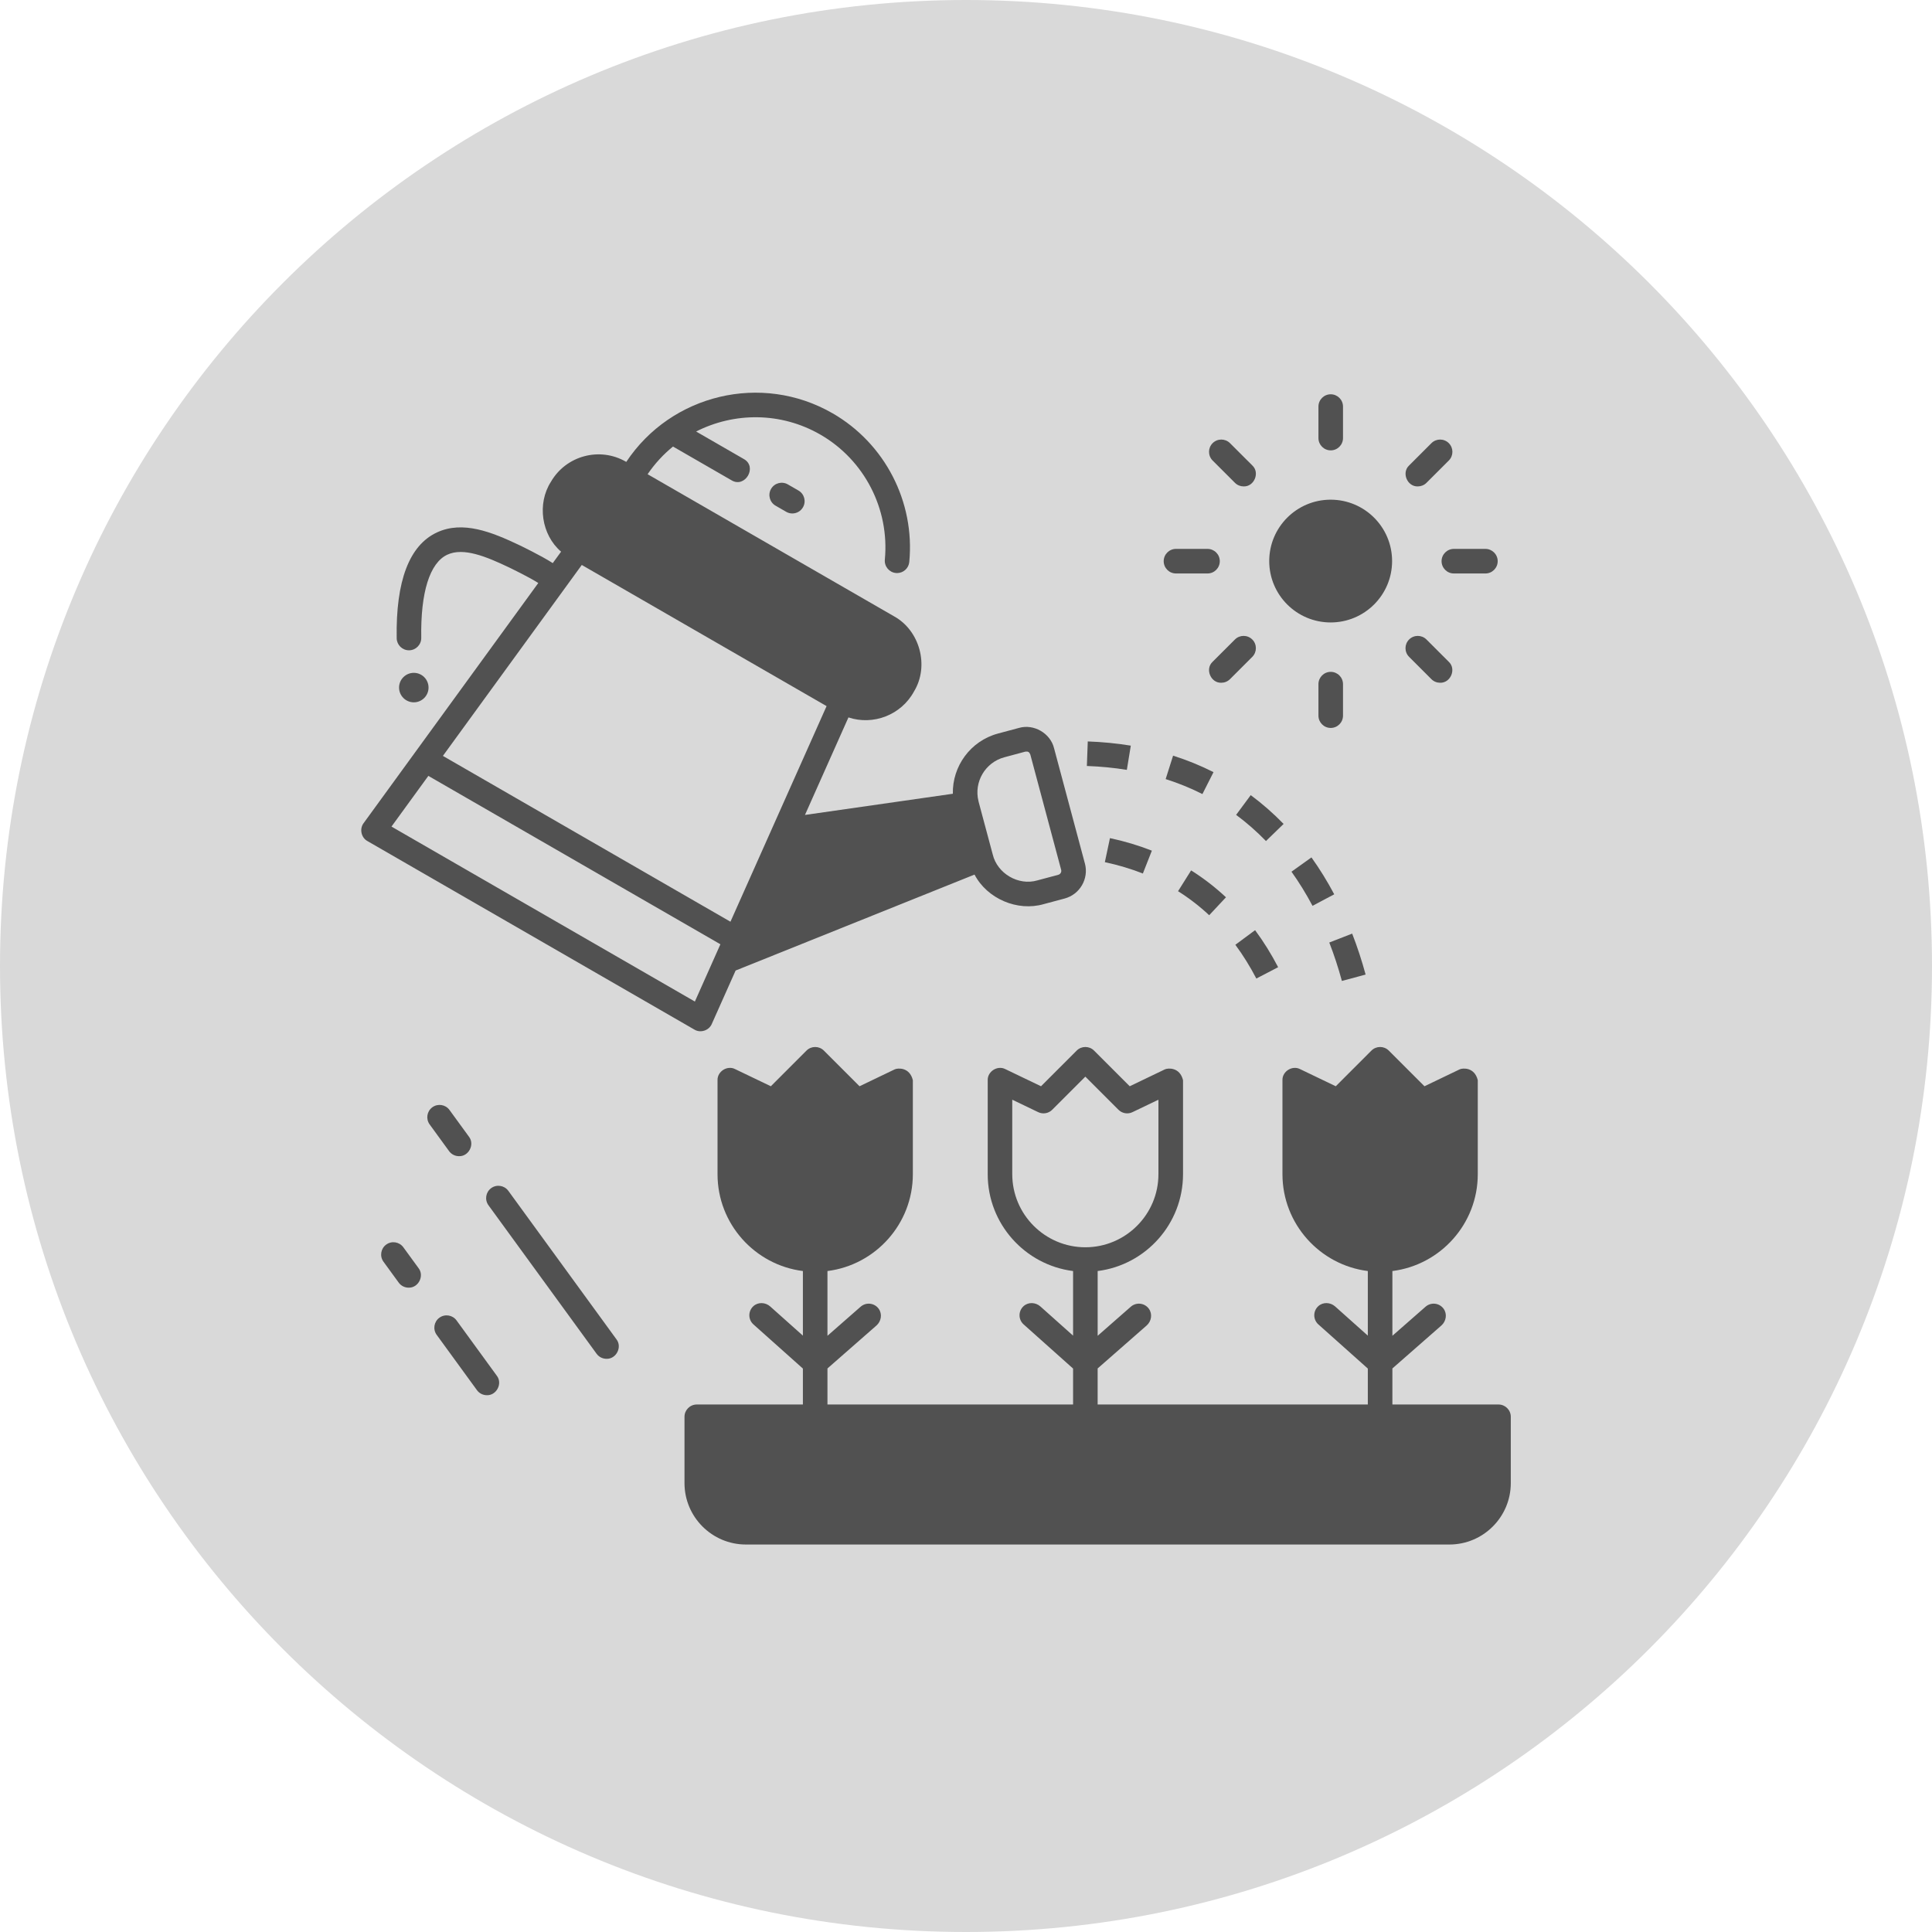
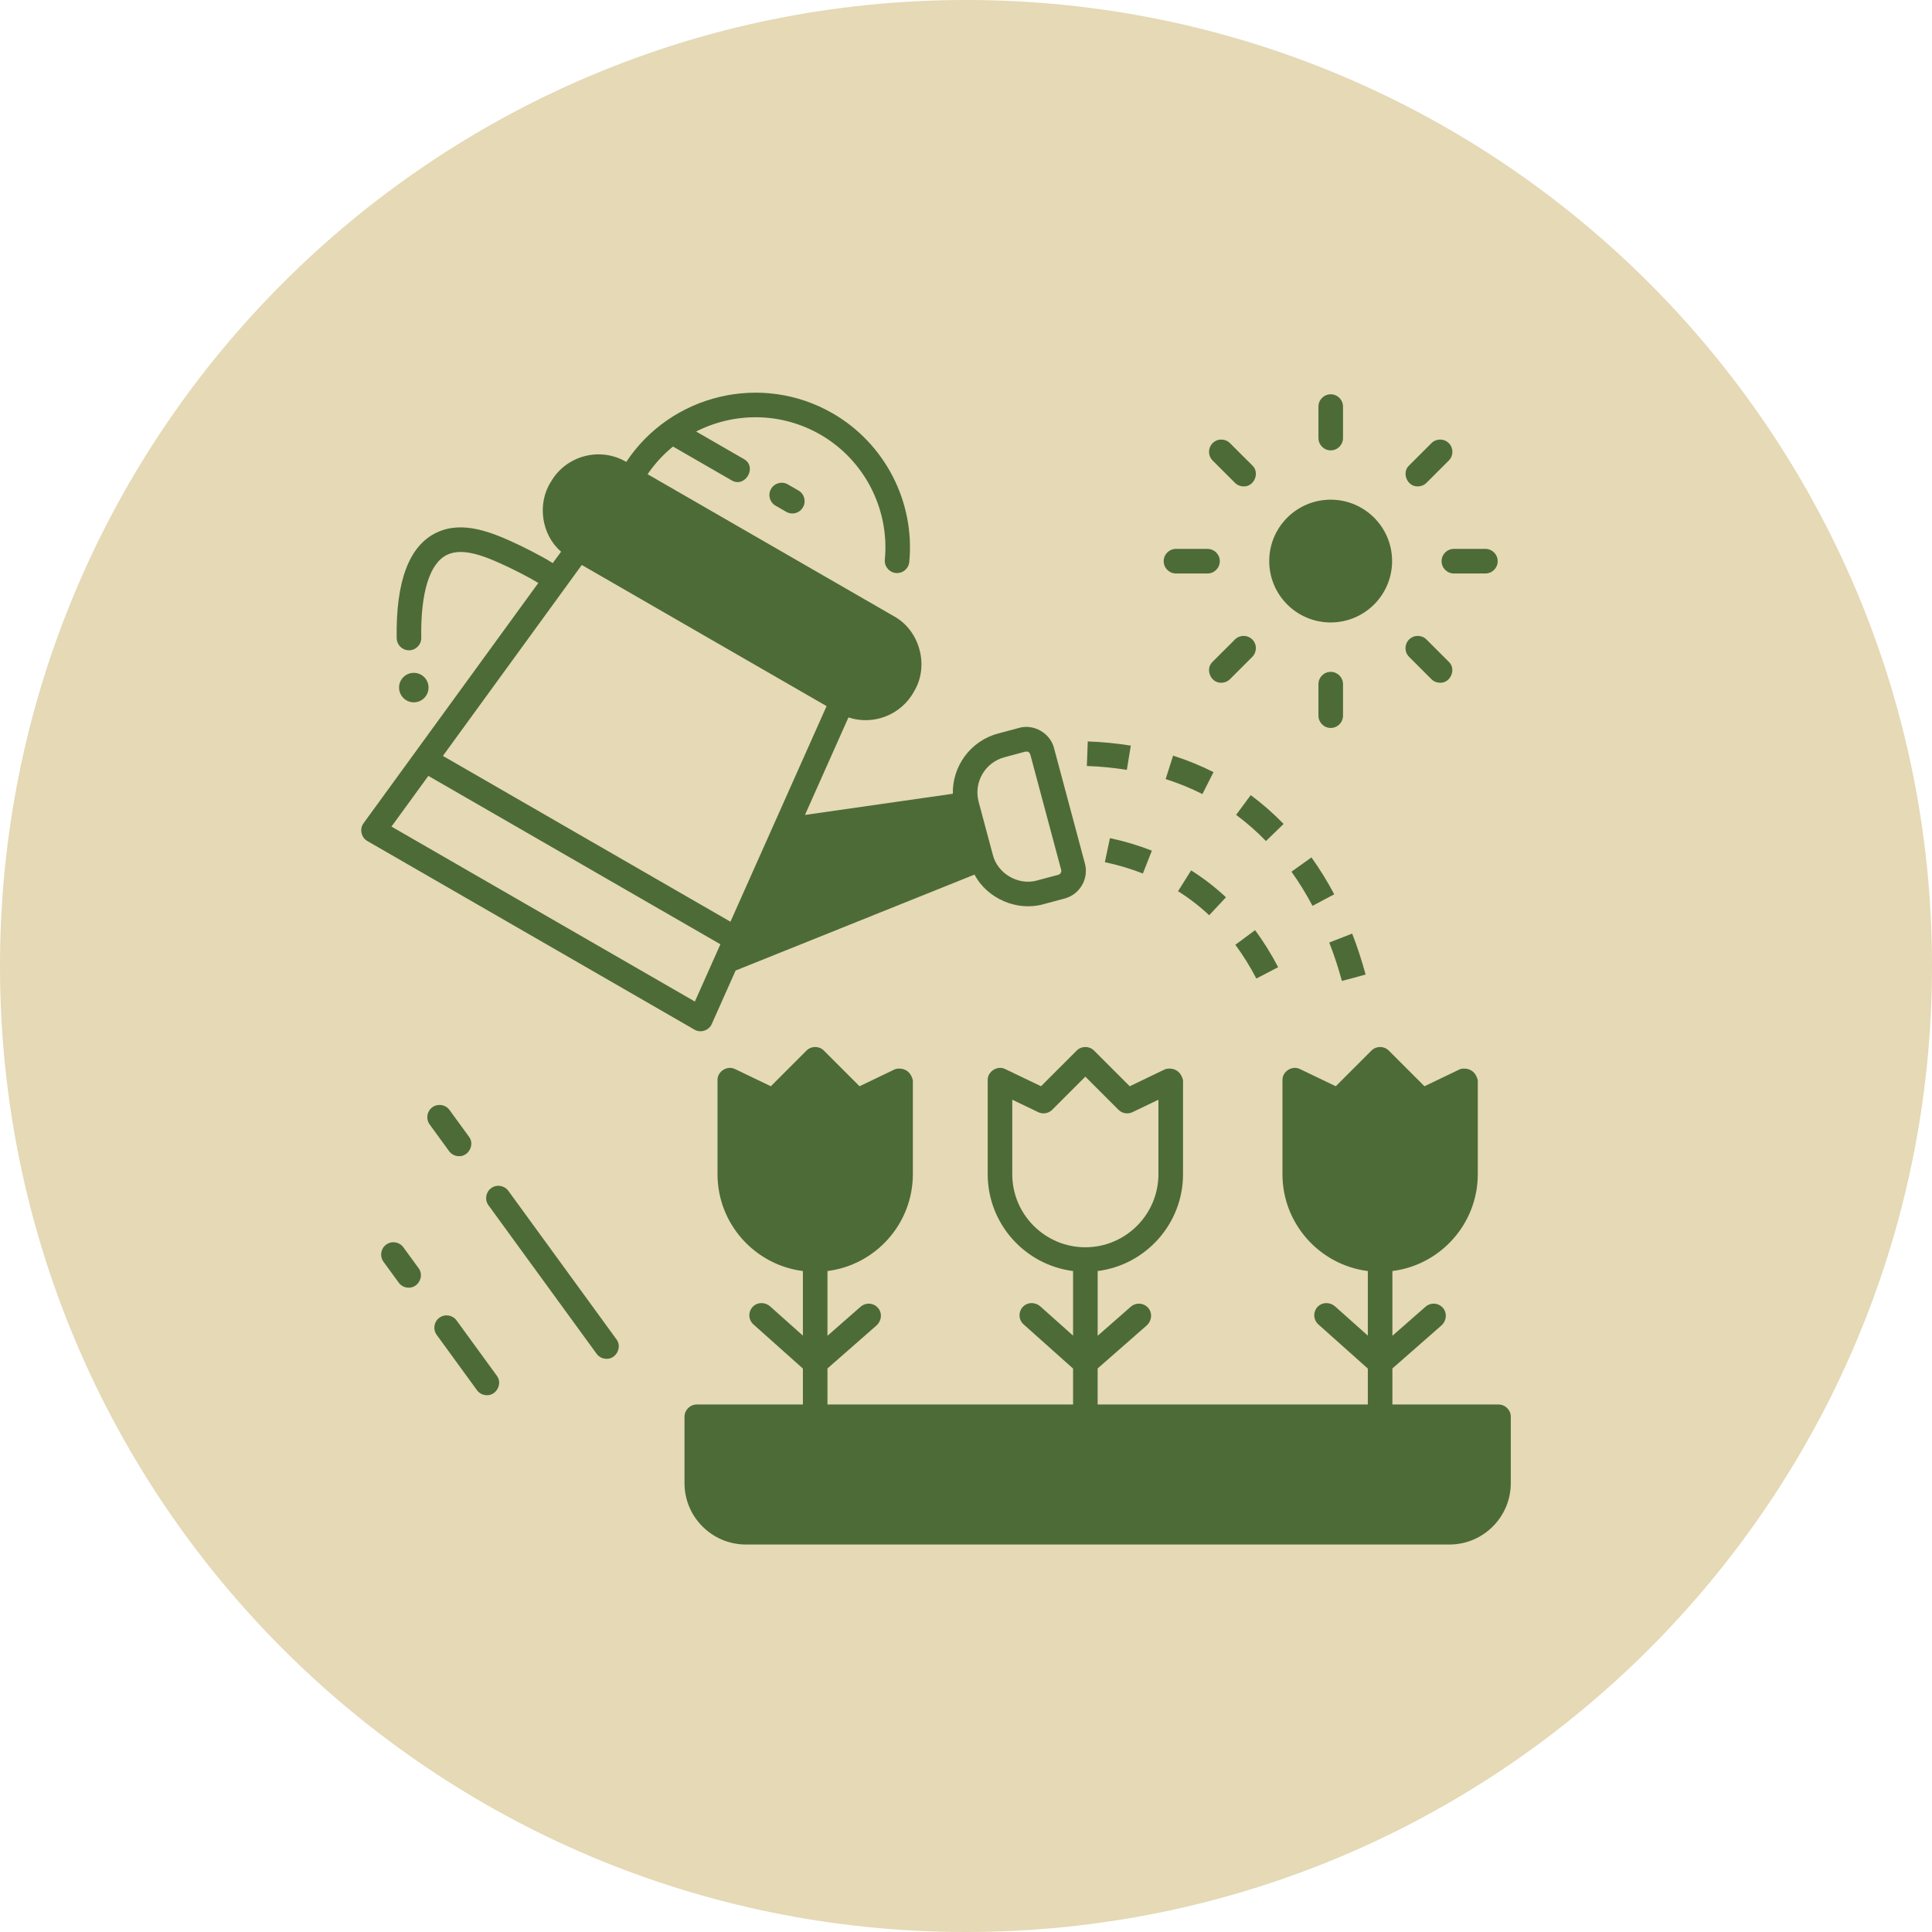
<svg xmlns="http://www.w3.org/2000/svg" width="123" height="123" viewBox="0 0 123 123" fill="none">
-   <circle cx="61.5" cy="61.5" r="61.5" fill="#D9D9D9" />
-   <path d="M95.402 89.417H88.646V87.122L91.763 84.389C92.07 84.12 92.147 83.655 91.909 83.324C91.635 82.944 91.102 82.89 90.758 83.191L88.646 85.042V80.92C91.707 80.534 94.082 77.917 94.082 74.754V68.769C93.877 67.928 93.116 67.99 92.929 68.08L90.688 69.156L88.417 66.885C88.112 66.58 87.617 66.58 87.311 66.885L85.041 69.156L82.767 68.064C82.271 67.808 81.63 68.211 81.647 68.769V74.754C81.647 77.917 84.022 80.534 87.082 80.92V85.033L85.001 83.175C84.696 82.903 84.225 82.882 83.925 83.16C83.582 83.478 83.593 84.014 83.934 84.319L87.082 87.129V89.416H69.881V87.122L72.999 84.389C73.306 84.12 73.383 83.655 73.144 83.324C72.87 82.944 72.337 82.89 71.993 83.191L69.882 85.042V80.92C72.942 80.534 75.317 77.917 75.317 74.754V68.769C75.113 67.928 74.352 67.99 74.164 68.08L71.923 69.156L69.653 66.885C69.347 66.58 68.852 66.58 68.547 66.885L66.276 69.156L64.002 68.064C63.506 67.808 62.866 68.211 62.882 68.769V74.754C62.882 77.917 65.257 80.534 68.317 80.92V85.033L66.236 83.175C65.931 82.903 65.461 82.883 65.161 83.16C64.817 83.479 64.828 84.015 65.17 84.319L68.317 87.129V89.416H52.68V87.122L55.797 84.39C56.104 84.121 56.182 83.656 55.943 83.324C55.669 82.944 55.136 82.89 54.792 83.191L52.68 85.042V80.92C55.741 80.534 58.116 77.917 58.116 74.754V68.769C57.912 67.928 57.151 67.99 56.963 68.08L54.722 69.156L52.451 66.885C52.146 66.581 51.651 66.58 51.345 66.885L49.075 69.156L46.801 68.064C46.305 67.808 45.665 68.211 45.681 68.769V74.754C45.681 77.917 48.056 80.534 51.116 80.92V85.033L49.035 83.175C48.73 82.903 48.26 82.883 47.96 83.16C47.616 83.479 47.627 84.015 47.968 84.319L51.116 87.129V89.416L44.36 89.417C43.928 89.417 43.578 89.768 43.578 90.199V94.421C43.578 96.577 45.332 98.331 47.487 98.331H92.275C94.43 98.331 96.184 96.577 96.184 94.421V90.199C96.184 89.767 95.834 89.417 95.402 89.417L95.402 89.417ZM64.445 74.754V70.012L66.097 70.805C66.397 70.948 66.754 70.888 66.989 70.653L69.098 68.544L71.207 70.653C71.442 70.888 71.799 70.949 72.098 70.805L73.751 70.012V74.754C73.751 77.319 71.664 79.407 69.098 79.407C66.532 79.407 64.445 77.319 64.445 74.754Z" fill="#515151" />
-   <path d="M79.984 62.298C79.584 61.529 79.134 60.806 78.648 60.149L79.905 59.219C80.44 59.941 80.934 60.735 81.372 61.576L79.984 62.298Z" fill="#515151" />
-   <path d="M76.982 58.267C76.372 57.696 75.705 57.181 75 56.738L75.832 55.414C76.621 55.91 77.368 56.486 78.051 57.126L76.982 58.267Z" fill="#515151" />
-   <path d="M72.76 55.612C71.996 55.311 71.182 55.068 70.34 54.889L70.665 53.359C71.591 53.556 72.489 53.825 73.333 54.157L72.76 55.612Z" fill="#515151" />
-   <path d="M85.431 62.452C85.206 61.62 84.936 60.796 84.628 60.005L86.085 59.438C86.414 60.281 86.701 61.159 86.941 62.045L85.431 62.452ZM83.561 57.669C83.154 56.902 82.704 56.171 82.221 55.496L83.493 54.587C84.016 55.318 84.504 56.108 84.943 56.936L83.561 57.669ZM80.597 53.544C80.005 52.934 79.366 52.373 78.697 51.878L79.627 50.622C80.365 51.167 81.068 51.784 81.72 52.455L80.597 53.544ZM76.551 50.554C75.811 50.179 75.023 49.858 74.211 49.6L74.684 48.109C75.577 48.392 76.443 48.745 77.258 49.158L76.551 50.554ZM71.74 49.014C70.925 48.881 70.069 48.797 69.195 48.766L69.252 47.203C70.191 47.237 71.112 47.327 71.992 47.471L71.74 49.014Z" fill="#515151" />
-   <path d="M27.283 43.774C27.283 44.292 26.863 44.713 26.345 44.713C25.827 44.713 25.406 44.292 25.406 43.774C25.406 43.256 25.827 42.836 26.345 42.836C26.863 42.836 27.283 43.256 27.283 43.774Z" fill="#515151" />
-   <path d="M69.069 54.971L67.105 47.631C66.871 46.679 65.813 46.069 64.871 46.343L63.538 46.7C61.778 47.172 60.624 48.789 60.663 50.534L51.248 51.883L54.016 45.674C55.587 46.2 57.38 45.525 58.195 44.012C59.17 42.404 58.565 40.142 56.917 39.236L41.23 30.191C41.69 29.514 42.236 28.924 42.846 28.429L46.573 30.578C47.438 31.098 48.243 29.718 47.354 29.223L44.318 27.472C46.737 26.243 49.71 26.217 52.229 27.669C55.03 29.284 56.64 32.408 56.333 35.628C56.292 36.057 56.607 36.44 57.037 36.48C57.062 36.483 57.087 36.484 57.112 36.484C57.51 36.484 57.851 36.181 57.889 35.777C58.255 31.948 56.34 28.234 53.009 26.314C48.483 23.704 42.721 25.108 39.871 29.407L39.847 29.393C38.179 28.431 36.038 29.006 35.074 30.673C34.18 32.067 34.469 34.048 35.721 35.122L35.191 35.85C34.449 35.368 33.051 34.7 33.051 34.7C31.307 33.872 29.465 33.128 27.815 33.898C26.056 34.718 25.195 36.984 25.255 40.632C25.262 41.059 25.611 41.401 26.037 41.401H26.05C26.482 41.394 26.826 41.037 26.819 40.606C26.771 37.715 27.359 35.836 28.476 35.315C29.511 34.831 30.973 35.444 32.374 36.109C32.437 36.14 33.633 36.711 34.27 37.117L23.148 52.407C22.875 52.766 22.994 53.328 23.39 53.545L44.211 65.55C44.597 65.784 45.14 65.606 45.315 65.191L46.833 61.788L62.043 55.68C62.848 57.218 64.775 58.044 66.446 57.561L67.78 57.204C68.751 56.943 69.33 55.941 69.07 54.971L69.069 54.971ZM37.039 35.968L52.624 44.955L46.504 58.681L28.197 48.124L37.039 35.968ZM44.239 63.763L24.923 52.624L27.271 49.396L45.864 60.117L44.239 63.763ZM67.374 55.694L66.04 56.051C64.837 56.402 63.494 55.615 63.202 54.4L62.308 51.062C62.304 51.044 62.3 51.026 62.296 51.008C62.296 51.007 62.295 51.006 62.295 51.005C61.992 49.786 62.722 48.538 63.943 48.211L65.276 47.853C65.456 47.832 65.522 47.869 65.594 48.035L67.558 55.375C67.596 55.514 67.513 55.656 67.374 55.694Z" fill="#515151" />
-   <path d="M50.443 32.689C50.31 32.689 50.176 32.656 50.053 32.584L49.376 32.194C49.002 31.978 48.873 31.5 49.089 31.126C49.304 30.752 49.783 30.623 50.157 30.839L50.834 31.229C51.208 31.445 51.337 31.923 51.121 32.297C50.976 32.549 50.713 32.689 50.443 32.689Z" fill="#515151" />
-   <path d="M84.72 28.672C84.288 28.672 83.938 28.322 83.938 27.89V25.884C83.938 25.452 84.288 25.102 84.72 25.102C85.151 25.102 85.502 25.452 85.502 25.884V27.89C85.502 28.322 85.151 28.672 84.72 28.672Z" fill="#515151" />
-   <path d="M79.175 30.967C78.975 30.967 78.775 30.891 78.622 30.738L77.202 29.32C76.897 29.014 76.896 28.519 77.201 28.214C77.506 27.908 78.001 27.908 78.307 28.213L79.728 29.632C80.227 30.096 79.844 30.991 79.175 30.967Z" fill="#515151" />
-   <path d="M76.876 36.51H74.868C74.436 36.51 74.086 36.159 74.086 35.727C74.086 35.296 74.436 34.945 74.868 34.945H76.876C77.308 34.945 77.658 35.296 77.658 35.727C77.658 36.159 77.308 36.51 76.876 36.51Z" fill="#515151" />
-   <path d="M77.753 43.467C77.084 43.491 76.702 42.596 77.2 42.132L78.621 40.713C78.926 40.408 79.421 40.408 79.727 40.714C80.032 41.019 80.031 41.514 79.726 41.819L78.306 43.239C78.152 43.391 77.952 43.467 77.753 43.467Z" fill="#515151" />
-   <path d="M84.72 46.344C84.288 46.344 83.938 45.994 83.938 45.562V43.556C83.938 43.124 84.288 42.773 84.72 42.773C85.151 42.773 85.502 43.124 85.502 43.556V45.562C85.502 45.994 85.151 46.344 84.72 46.344Z" fill="#515151" />
-   <path d="M91.682 43.467C91.482 43.467 91.282 43.391 91.13 43.239L89.71 41.819C89.404 41.514 89.404 41.019 89.709 40.714C90.015 40.408 90.509 40.408 90.815 40.713L92.235 42.132C92.734 42.596 92.351 43.491 91.682 43.467Z" fill="#515151" />
-   <path d="M94.568 36.51H92.559C92.128 36.51 91.777 36.159 91.777 35.727C91.777 35.296 92.128 34.945 92.559 34.945H94.568C94.999 34.945 95.35 35.296 95.35 35.727C95.35 36.159 95 36.51 94.568 36.51Z" fill="#515151" />
-   <path d="M88.627 35.72C88.627 37.878 86.876 39.628 84.716 39.628C82.556 39.628 80.805 37.879 80.805 35.72C80.805 33.562 82.556 31.812 84.716 31.812C86.876 31.812 88.627 33.562 88.627 35.72Z" fill="#515151" />
-   <path d="M90.264 30.967C89.595 30.991 89.213 30.096 89.712 29.632L91.132 28.213C91.437 27.908 91.933 27.908 92.238 28.214C92.543 28.519 92.543 29.014 92.237 29.32L90.817 30.738C90.664 30.891 90.465 30.967 90.264 30.967Z" fill="#515151" />
-   <path d="M38.614 86.508C38.373 86.508 38.135 86.397 37.982 86.187L31.099 76.734C30.845 76.385 30.922 75.896 31.271 75.642C31.62 75.388 32.109 75.465 32.363 75.814L39.246 85.267C39.629 85.76 39.23 86.527 38.614 86.508Z" fill="#515151" />
-   <path d="M29.224 73.608C28.983 73.608 28.744 73.497 28.591 73.287L27.353 71.586C27.099 71.237 27.176 70.747 27.525 70.494C27.874 70.24 28.363 70.316 28.617 70.666L29.855 72.366C30.239 72.859 29.84 73.627 29.224 73.608Z" fill="#515151" />
-   <path d="M30.997 88.825C30.756 88.825 30.517 88.714 30.364 88.503L27.802 84.984C27.548 84.635 27.625 84.146 27.974 83.892C28.323 83.638 28.812 83.715 29.066 84.064L31.628 87.583C32.012 88.076 31.613 88.844 30.997 88.825Z" fill="#515151" />
-   <path d="M26.016 81.979C25.775 81.979 25.537 81.868 25.384 81.658L24.415 80.328C24.161 79.979 24.238 79.49 24.587 79.236C24.936 78.981 25.425 79.059 25.679 79.408L26.648 80.737C27.031 81.231 26.632 81.998 26.016 81.979Z" fill="#515151" />
+   <circle cx="61.5" cy="61.5" r="61.5" fill="#E5D9B6" />
+   <path d="M95.402 89.417H88.646V87.122L91.763 84.389C92.07 84.12 92.147 83.655 91.909 83.324C91.635 82.944 91.102 82.89 90.758 83.191L88.646 85.042V80.92C91.707 80.534 94.082 77.917 94.082 74.754V68.769C93.877 67.928 93.116 67.99 92.929 68.08L90.688 69.156L88.417 66.885C88.112 66.58 87.617 66.58 87.311 66.885L85.041 69.156L82.767 68.064C82.271 67.808 81.63 68.211 81.647 68.769V74.754C81.647 77.917 84.022 80.534 87.082 80.92V85.033L85.001 83.175C84.696 82.903 84.225 82.882 83.925 83.16C83.582 83.478 83.593 84.014 83.934 84.319L87.082 87.129V89.416H69.881V87.122L72.999 84.389C73.306 84.12 73.383 83.655 73.144 83.324C72.87 82.944 72.337 82.89 71.993 83.191L69.882 85.042V80.92C72.942 80.534 75.317 77.917 75.317 74.754V68.769C75.113 67.928 74.352 67.99 74.164 68.08L71.923 69.156L69.653 66.885C69.347 66.58 68.852 66.58 68.547 66.885L66.276 69.156L64.002 68.064C63.506 67.808 62.866 68.211 62.882 68.769V74.754C62.882 77.917 65.257 80.534 68.317 80.92V85.033L66.236 83.175C65.931 82.903 65.461 82.883 65.161 83.16C64.817 83.479 64.828 84.015 65.17 84.319L68.317 87.129V89.416H52.68V87.122L55.797 84.39C56.104 84.121 56.182 83.656 55.943 83.324C55.669 82.944 55.136 82.89 54.792 83.191L52.68 85.042V80.92C55.741 80.534 58.116 77.917 58.116 74.754V68.769C57.912 67.928 57.151 67.99 56.963 68.08L54.722 69.156L52.451 66.885C52.146 66.581 51.651 66.58 51.345 66.885L49.075 69.156L46.801 68.064C46.305 67.808 45.665 68.211 45.681 68.769V74.754C45.681 77.917 48.056 80.534 51.116 80.92V85.033L49.035 83.175C48.73 82.903 48.26 82.883 47.96 83.16C47.616 83.479 47.627 84.015 47.968 84.319L51.116 87.129V89.416L44.36 89.417C43.928 89.417 43.578 89.768 43.578 90.199V94.421C43.578 96.577 45.332 98.331 47.487 98.331H92.275C94.43 98.331 96.184 96.577 96.184 94.421V90.199C96.184 89.767 95.834 89.417 95.402 89.417L95.402 89.417ZM64.445 74.754V70.012L66.097 70.805C66.397 70.948 66.754 70.888 66.989 70.653L69.098 68.544L71.207 70.653C71.442 70.888 71.799 70.949 72.098 70.805L73.751 70.012V74.754C73.751 77.319 71.664 79.407 69.098 79.407C66.532 79.407 64.445 77.319 64.445 74.754Z" fill="#4D6B36" />
+   <path d="M79.984 62.298C79.584 61.529 79.134 60.806 78.648 60.149L79.905 59.219C80.44 59.941 80.934 60.735 81.372 61.576L79.984 62.298Z" fill="#4D6B36" />
+   <path d="M76.982 58.267C76.372 57.696 75.705 57.181 75 56.738L75.832 55.414C76.621 55.91 77.368 56.486 78.051 57.126L76.982 58.267Z" fill="#4D6B36" />
+   <path d="M72.76 55.612C71.996 55.311 71.182 55.068 70.34 54.889L70.665 53.359C71.591 53.556 72.489 53.825 73.333 54.157L72.76 55.612Z" fill="#4D6B36" />
+   <path d="M85.431 62.452C85.206 61.62 84.936 60.796 84.628 60.005L86.085 59.438C86.414 60.281 86.701 61.159 86.941 62.045L85.431 62.452ZM83.561 57.669C83.154 56.902 82.704 56.171 82.221 55.496L83.493 54.587C84.016 55.318 84.504 56.108 84.943 56.936L83.561 57.669ZM80.597 53.544C80.005 52.934 79.366 52.373 78.697 51.878L79.627 50.622C80.365 51.167 81.068 51.784 81.72 52.455L80.597 53.544ZM76.551 50.554C75.811 50.179 75.023 49.858 74.211 49.6L74.684 48.109C75.577 48.392 76.443 48.745 77.258 49.158L76.551 50.554ZM71.74 49.014C70.925 48.881 70.069 48.797 69.195 48.766L69.252 47.203C70.191 47.237 71.112 47.327 71.992 47.471L71.74 49.014Z" fill="#4D6B36" />
+   <path d="M27.283 43.774C27.283 44.292 26.863 44.713 26.345 44.713C25.827 44.713 25.406 44.292 25.406 43.774C25.406 43.256 25.827 42.836 26.345 42.836C26.863 42.836 27.283 43.256 27.283 43.774Z" fill="#4D6B36" />
+   <path d="M69.069 54.971L67.105 47.631C66.871 46.679 65.813 46.069 64.871 46.343L63.538 46.7C61.778 47.172 60.624 48.789 60.663 50.534L51.248 51.883L54.016 45.674C55.587 46.2 57.38 45.525 58.195 44.012C59.17 42.404 58.565 40.142 56.917 39.236L41.23 30.191C41.69 29.514 42.236 28.924 42.846 28.429L46.573 30.578C47.438 31.098 48.243 29.718 47.354 29.223L44.318 27.472C46.737 26.243 49.71 26.217 52.229 27.669C55.03 29.284 56.64 32.408 56.333 35.628C56.292 36.057 56.607 36.44 57.037 36.48C57.062 36.483 57.087 36.484 57.112 36.484C57.51 36.484 57.851 36.181 57.889 35.777C58.255 31.948 56.34 28.234 53.009 26.314C48.483 23.704 42.721 25.108 39.871 29.407L39.847 29.393C38.179 28.431 36.038 29.006 35.074 30.673C34.18 32.067 34.469 34.048 35.721 35.122L35.191 35.85C34.449 35.368 33.051 34.7 33.051 34.7C31.307 33.872 29.465 33.128 27.815 33.898C26.056 34.718 25.195 36.984 25.255 40.632C25.262 41.059 25.611 41.401 26.037 41.401H26.05C26.482 41.394 26.826 41.037 26.819 40.606C26.771 37.715 27.359 35.836 28.476 35.315C29.511 34.831 30.973 35.444 32.374 36.109C32.437 36.14 33.633 36.711 34.27 37.117L23.148 52.407C22.875 52.766 22.994 53.328 23.39 53.545L44.211 65.55C44.597 65.784 45.14 65.606 45.315 65.191L46.833 61.788L62.043 55.68C62.848 57.218 64.775 58.044 66.446 57.561L67.78 57.204C68.751 56.943 69.33 55.941 69.07 54.971L69.069 54.971ZM37.039 35.968L52.624 44.955L46.504 58.681L28.197 48.124L37.039 35.968ZM44.239 63.763L24.923 52.624L27.271 49.396L45.864 60.117L44.239 63.763ZM67.374 55.694L66.04 56.051C64.837 56.402 63.494 55.615 63.202 54.4L62.308 51.062C62.304 51.044 62.3 51.026 62.296 51.008C62.296 51.007 62.295 51.006 62.295 51.005C61.992 49.786 62.722 48.538 63.943 48.211L65.276 47.853C65.456 47.832 65.522 47.869 65.594 48.035L67.558 55.375C67.596 55.514 67.513 55.656 67.374 55.694Z" fill="#4D6B36" />
+   <path d="M50.443 32.689C50.31 32.689 50.176 32.656 50.053 32.584L49.376 32.194C49.002 31.978 48.873 31.5 49.089 31.126C49.304 30.752 49.783 30.623 50.157 30.839L50.834 31.229C51.208 31.445 51.337 31.923 51.121 32.297C50.976 32.549 50.713 32.689 50.443 32.689Z" fill="#4D6B36" />
+   <path d="M84.72 28.672C84.288 28.672 83.938 28.322 83.938 27.89V25.884C83.938 25.452 84.288 25.102 84.72 25.102C85.151 25.102 85.502 25.452 85.502 25.884V27.89C85.502 28.322 85.151 28.672 84.72 28.672Z" fill="#4D6B36" />
+   <path d="M79.175 30.967C78.975 30.967 78.775 30.891 78.622 30.738L77.202 29.32C76.897 29.014 76.896 28.519 77.201 28.214C77.506 27.908 78.001 27.908 78.307 28.213L79.728 29.632C80.227 30.096 79.844 30.991 79.175 30.967Z" fill="#4D6B36" />
+   <path d="M76.876 36.51H74.868C74.436 36.51 74.086 36.159 74.086 35.727C74.086 35.296 74.436 34.945 74.868 34.945H76.876C77.308 34.945 77.658 35.296 77.658 35.727C77.658 36.159 77.308 36.51 76.876 36.51Z" fill="#4D6B36" />
+   <path d="M77.753 43.467C77.084 43.491 76.702 42.596 77.2 42.132L78.621 40.713C78.926 40.408 79.421 40.408 79.727 40.714C80.032 41.019 80.031 41.514 79.726 41.819L78.306 43.239C78.152 43.391 77.952 43.467 77.753 43.467Z" fill="#4D6B36" />
+   <path d="M84.72 46.344C84.288 46.344 83.938 45.994 83.938 45.562V43.556C83.938 43.124 84.288 42.773 84.72 42.773C85.151 42.773 85.502 43.124 85.502 43.556V45.562C85.502 45.994 85.151 46.344 84.72 46.344Z" fill="#4D6B36" />
+   <path d="M91.682 43.467C91.482 43.467 91.282 43.391 91.13 43.239L89.71 41.819C89.404 41.514 89.404 41.019 89.709 40.714C90.015 40.408 90.509 40.408 90.815 40.713L92.235 42.132C92.734 42.596 92.351 43.491 91.682 43.467Z" fill="#4D6B36" />
+   <path d="M94.568 36.51H92.559C92.128 36.51 91.777 36.159 91.777 35.727C91.777 35.296 92.128 34.945 92.559 34.945H94.568C94.999 34.945 95.35 35.296 95.35 35.727C95.35 36.159 95 36.51 94.568 36.51Z" fill="#4D6B36" />
+   <path d="M88.627 35.72C88.627 37.878 86.876 39.628 84.716 39.628C82.556 39.628 80.805 37.879 80.805 35.72C80.805 33.562 82.556 31.812 84.716 31.812C86.876 31.812 88.627 33.562 88.627 35.72Z" fill="#4D6B36" />
+   <path d="M90.264 30.967C89.595 30.991 89.213 30.096 89.712 29.632L91.132 28.213C91.437 27.908 91.933 27.908 92.238 28.214C92.543 28.519 92.543 29.014 92.237 29.32L90.817 30.738C90.664 30.891 90.465 30.967 90.264 30.967Z" fill="#4D6B36" />
+   <path d="M38.614 86.508C38.373 86.508 38.135 86.397 37.982 86.187L31.099 76.734C30.845 76.385 30.922 75.896 31.271 75.642C31.62 75.388 32.109 75.465 32.363 75.814L39.246 85.267C39.629 85.76 39.23 86.527 38.614 86.508Z" fill="#4D6B36" />
+   <path d="M29.224 73.608C28.983 73.608 28.744 73.497 28.591 73.287L27.353 71.586C27.099 71.237 27.176 70.747 27.525 70.494C27.874 70.24 28.363 70.316 28.617 70.666L29.855 72.366C30.239 72.859 29.84 73.627 29.224 73.608Z" fill="#4D6B36" />
+   <path d="M30.997 88.825C30.756 88.825 30.517 88.714 30.364 88.503L27.802 84.984C27.548 84.635 27.625 84.146 27.974 83.892C28.323 83.638 28.812 83.715 29.066 84.064L31.628 87.583C32.012 88.076 31.613 88.844 30.997 88.825Z" fill="#4D6B36" />
+   <path d="M26.016 81.979C25.775 81.979 25.537 81.868 25.384 81.658L24.415 80.328C24.161 79.979 24.238 79.49 24.587 79.236C24.936 78.981 25.425 79.059 25.679 79.408L26.648 80.737C27.031 81.231 26.632 81.998 26.016 81.979Z" fill="#4D6B36" />
</svg>
